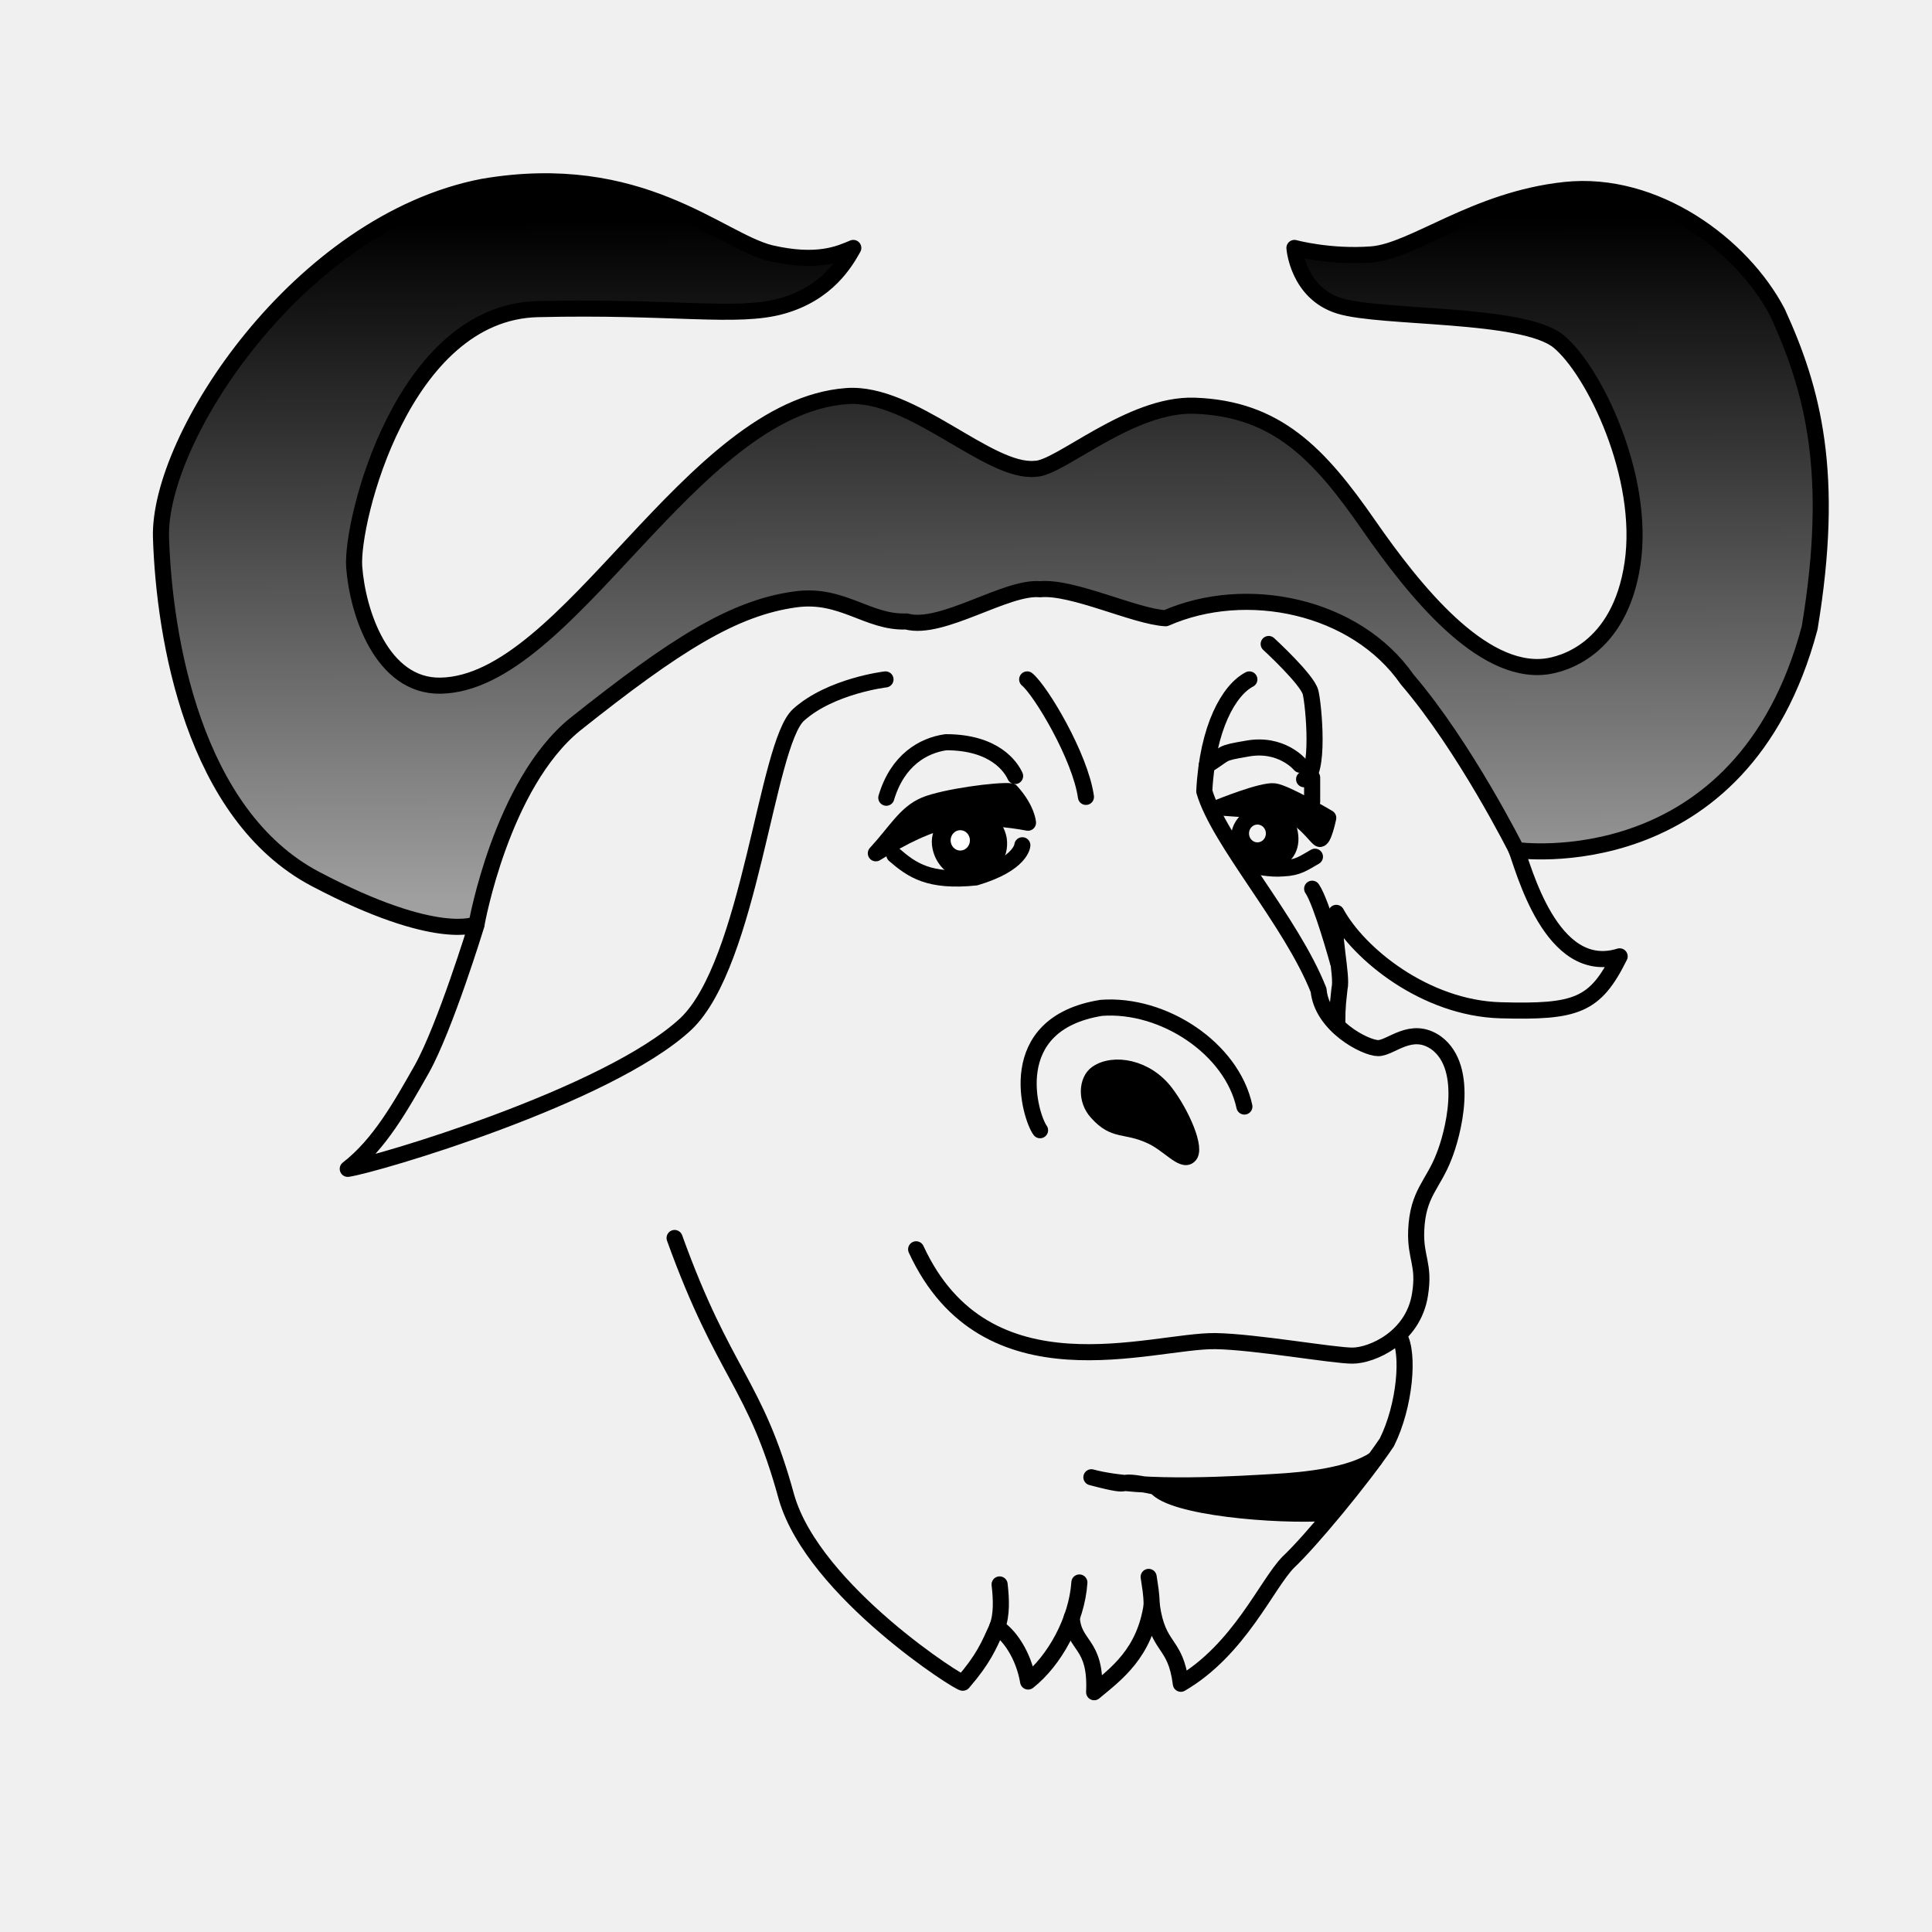
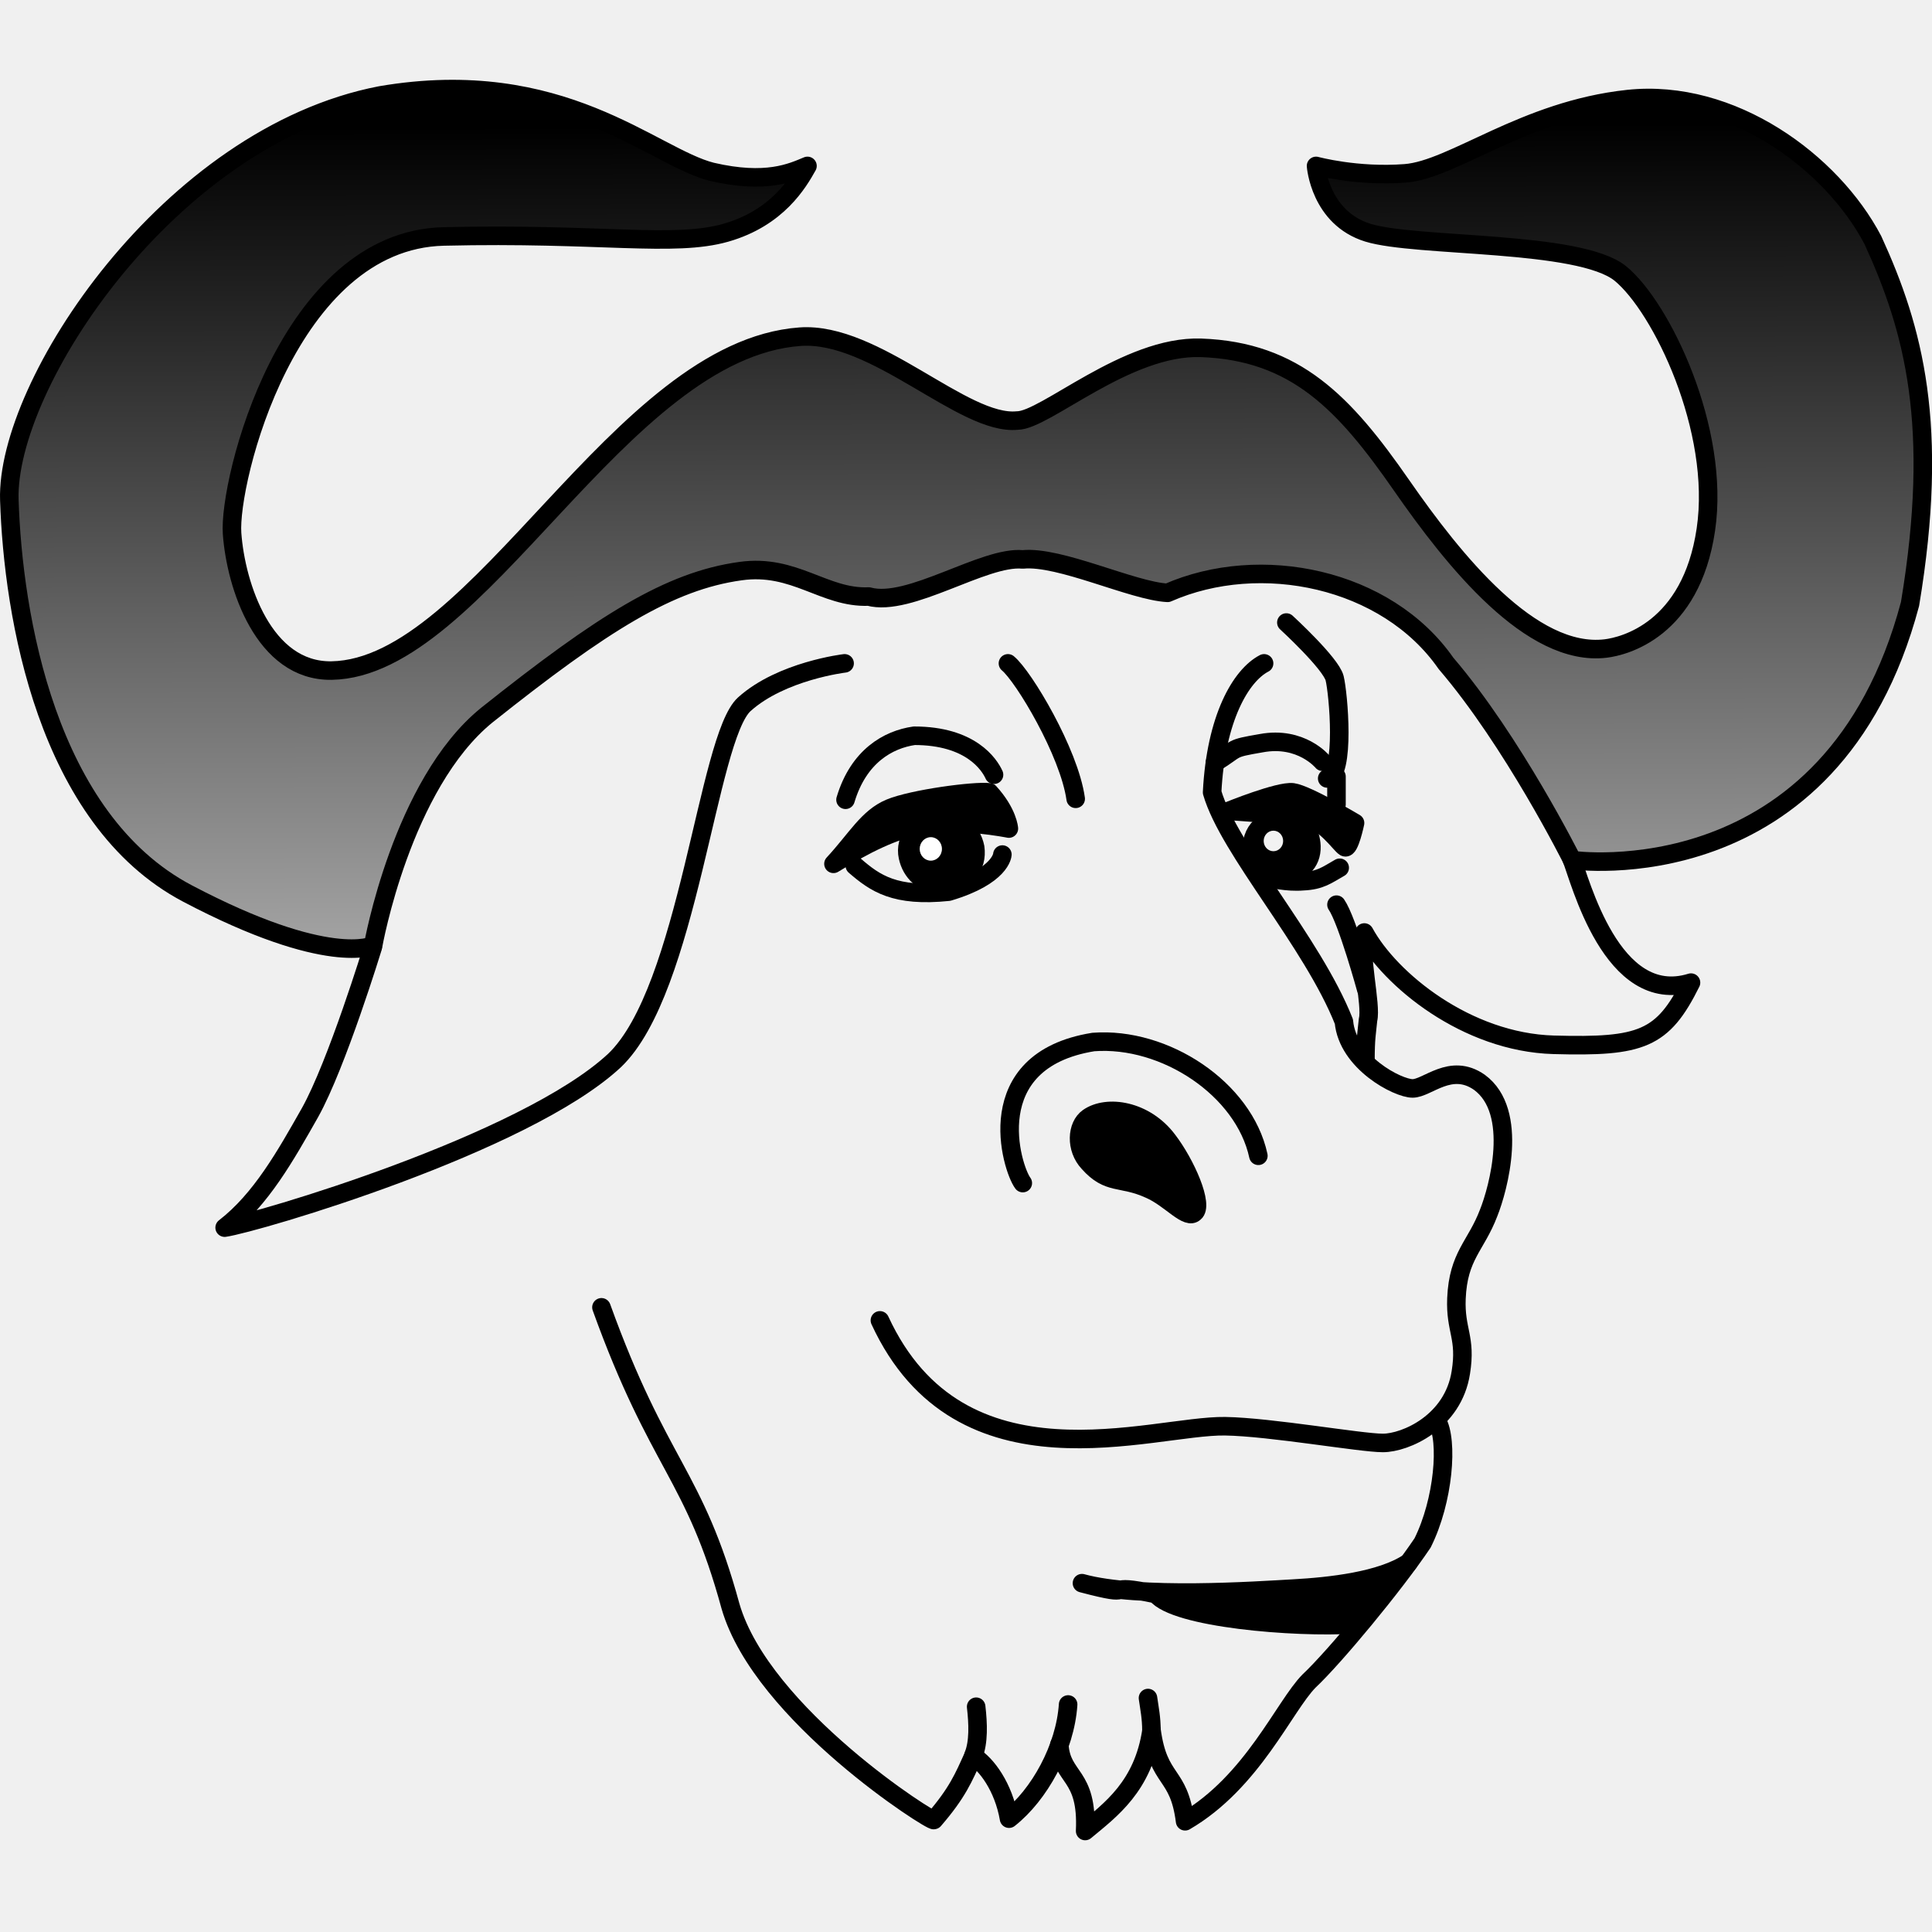
- <svg xmlns="http://www.w3.org/2000/svg" xmlns:xlink="http://www.w3.org/1999/xlink" width="8.341in" height="8.341in" viewBox="0 0 600 600" id="svg602">
+ <svg xmlns="http://www.w3.org/2000/svg" xmlns:xlink="http://www.w3.org/1999/xlink" width="694.561" height="694.482" viewBox="0 0 520.434 520.375" id="svg602" version="1.1">
  <defs id="defs605">
    <linearGradient id="linearGradient659">
      <stop style="stop-color:#a0a0a0;stop-opacity:1;" offset="0" id="stop660" />
      <stop style="stop-color:#000000;stop-opacity:1;" offset="1" id="stop661" />
    </linearGradient>
-     <linearGradient xlink:href="#linearGradient659" id="linearGradient662" x1="0.466" y1="0.967" x2="0.46" y2="0.052" />
+     <linearGradient xlink:href="#linearGradient659" id="linearGradient662" x1="195.466" y1="419.208" x2="193.384" y2="98.165" gradientTransform="matrix(1.483336,0,0,0.674156,-47.48481,-32.30619)" gradientUnits="userSpaceOnUse" />
  </defs>
-   <path style="stroke-width:4.995;stroke-dasharray:none;stroke-linejoin:round;stroke-linecap:round;fill:none;stroke:#000000;stroke-opacity:1;stroke-miterlimit:4;stroke-dashoffset:0;" d="M 335.212 491.453 C 334.436 503.218 327.425 515.815 319.294 522.213 C 317.815 513.656 313.202 507.504 309.669 505.385 C 307.058 511.149 305.418 515.208 299.06 522.566 C 299.06 523.566 252.763 494.313 244.266 464.996 C 234.5 429.2 224.989 427.432 209.5 384.468 " id="path629" />
-   <path style="stroke-width:4.995;stroke-dasharray:none;stroke-linejoin:round;stroke-linecap:round;fill:url(#linearGradient662);stroke:#000000;stroke-opacity:1;fill-opacity:1;fill-rule:nonzero;stroke-miterlimit:4;stroke-dashoffset:0;" d="M 178.619 224.943 C 209.926 200.019 227.901 188.785 246.917 186.156 C 261.527 184.082 269.506 193.498 281.5 193 C 292.5 196 312.506 181.999 322.996 182.998 C 332.987 181.999 352.501 191.499 362 192 C 386.984 181.012 420.998 188.002 437 211 C 455 232 471 264 471 264 C 471 264 541 274 562 195 C 570 147 563 121 552 97 C 541 76 514 56 486 59 C 458 62 439 78 426 79 C 413 80 402 77 402 77 C 402 77 403 91 416 95 C 429 99 473 97 484 106 C 495 115 511 148 507 175 C 503 202 484.956 206.405 480 207 C 459.956 209.405 439.143 183.372 425 163 C 409.637 140.871 396.448 126.908 371 126 C 350.977 125.304 328.998 145.597 321.53 145.587 C 307.038 147.066 283.277 121.531 263 123 C 214.277 126.531 176.499 212.256 136.823 212.94 C 118.499 213.256 111 190 110 176 C 109 162 125 97 167 96 C 209 95 229 99 243 95 C 257 91 262.527 81.415 265 77 C 260.761 78.766 253.936 81.998 239.234 78.587 C 223.239 74.589 198.876 49.649 150 58 C 93 69 49 136 50 167 C 51 198 60 253 98 273 C 136 293 148 287 148 287 C 148 287 155.668 243.58 178.619 224.943 z " id="path630" />
-   <path style="stroke-width:4.995;stroke-dasharray:none;stroke-linejoin:round;stroke-linecap:round;fill:none;stroke:#000000;stroke-opacity:1;stroke-miterlimit:4;stroke-dashoffset:0;" d="M 147.886 287.523 C 147.886 287.523 138.234 319.048 131 332 C 124.443 343.563 117.831 355.406 108 363 C 116.537 361.764 188.761 340.532 213 318 C 233 299 238 231 248 222 C 258 213 275 211 275 211 " id="path631" />
-   <path style="stroke-width:4.995;stroke-dasharray:none;stroke-linejoin:round;stroke-linecap:round;fill:none;stroke:#000000;stroke-opacity:1;stroke-miterlimit:4;stroke-dashoffset:0;" d="M 470.796 263.546 C 473.097 269.173 481.615 303.639 503 297 C 495.393 312.323 489.675 314.409 466 313.75 C 442.579 313.089 421.93 296.24 415 283.5 C 413.524 289.527 417 303 416 307 C 415.651 310.675 415.301 311.869 415.301 318.049 " id="path632" />
-   <path style="stroke-width:4.995;stroke-dasharray:none;stroke-linejoin:round;stroke-linecap:round;fill:none;stroke:#000000;stroke-opacity:1;stroke-miterlimit:4;stroke-dashoffset:0;" d="" id="path633" />
-   <path style="stroke-width:4.995;stroke-dasharray:none;stroke-linejoin:round;stroke-linecap:round;fill:none;stroke:#000000;stroke-opacity:1;stroke-miterlimit:4;stroke-dashoffset:0;" d="M 386.458 343.647 C 382.573 325.632 361.298 311.532 342 313 C 311 318 320 347 323 351 " id="path634" />
-   <path style="font-size:12;stroke:#000000;stroke-width:4.233;stroke-linecap:round;stroke-linejoin:round;stroke-miterlimit:4;stroke-dasharray:none;stroke-dashoffset:0;" d="M 340.428 333.044 C 345.73 329.345 356.183 330.994 362.341 339.218 C 367.142 345.474 372.314 356.95 369.524 359.225 C 367.087 361.496 362.698 355.47 357.004 353.015 C 349.428 349.551 345.998 352.033 340.428 345.756 C 336.736 341.824 337.054 335.398 340.428 333.044 z " id="path635" />
-   <path style="stroke-width:4.995;stroke-dasharray:none;stroke-linejoin:round;stroke-linecap:round;fill:none;stroke:#000000;stroke-opacity:1;stroke-miterlimit:4;stroke-dashoffset:0;" d="M 388 211 C 381.75 214.25 375 225.75 374 245.75 C 378.5 261.25 401 286 409.5 307.5 C 410.5 318.5 424 325.502 428 325.502 C 432 325.502 438.259 318.442 445.995 323.851 C 456.824 331.775 451.036 352.688 448.503 359 C 445.084 368.018 440.309 370.473 439.817 382.089 C 439.464 390.767 442.517 392.534 441 402 C 438.925 415.448 426 421 420 421 C 414 421 389.777 416.695 377.504 416.496 C 357.724 416.191 306.178 434.952 284.513 387.98 " id="path636" />
-   <path style="stroke-width:4.995;stroke-dasharray:none;stroke-linejoin:round;stroke-linecap:round;fill:none;stroke:#000000;stroke-opacity:1;stroke-miterlimit:4;stroke-dashoffset:0;" d="M 434.577 415.077 C 437.668 420.287 436.381 436.524 430.695 447.934 C 423.028 459.33 406.919 478.749 400.114 485.129 C 393.435 491.887 384.89 512.321 366.72 522.911 C 365.026 509.525 359.597 512.482 357.679 498.409 C 355.457 513.489 346.629 519.841 339.795 525.532 C 340.535 510.046 333.401 511.483 332.843 502.306 " id="path637" />
-   <path style="stroke-width:4.995;stroke-dasharray:none;stroke-linejoin:round;stroke-linecap:round;fill:none;stroke:#000000;stroke-opacity:1;stroke-dashoffset:0;stroke-miterlimit:4;" d="M 319 211 C 323.246 214.497 335.496 234.987 337.248 247.484 " id="path638" />
-   <path style="stroke-width:4.995;stroke-dasharray:none;stroke-linejoin:round;stroke-linecap:round;fill:none;stroke:#000000;stroke-opacity:1;stroke-miterlimit:4;stroke-dashoffset:0;" d="M 394 200 C 394 200 406 211 407 215 C 408 219 410 241 405 242 " id="path639" />
-   <path style="stroke-width:4.995;stroke-dasharray:none;stroke-linejoin:round;stroke-linecap:round;fill:none;stroke:#000000;stroke-opacity:1;stroke-miterlimit:4;stroke-dashoffset:0;" d="M 407.5 276 C 410.427 280.228 415.551 298.925 415.551 298.925 " id="path640" />
-   <path style="stroke-width:4.995;stroke-dasharray:none;stroke-linejoin:round;stroke-linecap:round;fill:none;stroke:#000000;stroke-opacity:1;stroke-miterlimit:4;stroke-dashoffset:0;" d="M 407.5 249 C 407.5 249 407.5 241.5 407.5 241.5 " id="path641" />
-   <path style="stroke-width:4.995;stroke-dasharray:none;stroke-linejoin:round;stroke-linecap:round;fill:#000000;stroke:#000000;stroke-opacity:1;fill-opacity:1;stroke-miterlimit:4;stroke-dashoffset:0;" d="M 378.5 250.75 C 378.5 250.75 392 245.25 395.75 245.75 C 399.5 246.25 412.5 254 412.5 254 C 412.5 254 411 261.25 409.75 260.5 C 408.5 259.75 404.25 253.25 399 252.5 C 393.75 251.75 378.5 250.75 378.5 250.75 z " id="path642" />
-   <path style="font-size:12;stroke:#000000;stroke-width:4.452;stroke-linecap:round;stroke-linejoin:round;stroke-miterlimit:4;stroke-dasharray:none;stroke-dashoffset:0;" d="M 394.396 252.13 C 389.508 251.95 384.183 254.941 384.487 261.031 C 384.734 265.826 387.727 267.423 392.454 267.8 C 397.896 268.217 401.181 264.841 401.016 260.246 C 400.889 256.47 398.636 252.28 394.396 252.13 z " id="path643" />
-   <path style="stroke-width:4.995;stroke-dasharray:none;stroke-linejoin:round;stroke-linecap:round;fill:#000000;stroke:#000000;stroke-opacity:1;fill-opacity:1;stroke-miterlimit:4;stroke-dashoffset:0;" d="M 319.25 255.5 C 319.25 255.5 318.996 251.245 314 245.75 C 310.003 245.25 293.25 247.499 287.25 249.999 C 281.25 252.499 278.244 258.249 272 265 C 280.5 259.75 288.173 255.896 295.747 254.501 C 305.495 252.751 319.25 255.5 319.25 255.5 z " id="path644" />
-   <path style="stroke-width:4.995;stroke-dasharray:none;stroke-linejoin:round;stroke-linecap:round;fill:none;stroke:#000000;stroke-opacity:1;stroke-miterlimit:4;stroke-dashoffset:0;" d="M 277.747 265.5 C 283.242 270.245 288.518 274.002 303.008 272.502 C 317.249 268.255 317.5 262.5 317.5 262.5 " id="path645" />
-   <path style="stroke-width:4.995;stroke-dasharray:none;stroke-linejoin:round;stroke-linecap:round;fill:#000000;stroke:#000000;stroke-opacity:1;fill-opacity:1;stroke-miterlimit:4;stroke-dashoffset:0;" d="M 300.524 252.679 C 294.633 253.597 290.999 258.366 292.06 263.121 C 292.918 267.162 296.206 270.728 301.393 270.524 C 307.547 270.043 310.92 265.762 310.17 260.579 C 309.301 256.018 304.879 252.026 300.524 252.679 z " id="path646" />
-   <path style="stroke-width:4.995;stroke-dasharray:none;stroke-linejoin:round;stroke-linecap:round;fill:none;stroke:#000000;stroke-opacity:1;stroke-miterlimit:4;stroke-dashoffset:0;" d="M 275.25,247.742 C 278.748,236.003 286.755,231.499 293.754,230.5 C 309.004,230.499 314,238.252 315.25,241" id="path647" />
-   <path style="stroke-width:4.995;stroke-dasharray:none;stroke-linejoin:round;stroke-linecap:round;fill:none;stroke:#000000;stroke-opacity:1;stroke-miterlimit:4;stroke-dashoffset:0;" d="M 374.751 237.753 C 381.245 233.757 378.502 234 387.248 232.5 C 397.993 230.5 403.745 237.499 403.745 237.499 " id="path648" />
-   <path style="fill:none;fill-rule:evenodd;stroke:black;stroke-opacity:1;stroke-width:4.995;stroke-linejoin:round;stroke-linecap:round;stroke-dasharray:none;stroke-dashoffset:0;fill-opacity:1;stroke-miterlimit:4;" d="M 386.889 268.559 C 390.094 268.934 394.048 270.058 398.503 269.683 C 403.207 269.475 404.913 268.018 408.368 266.062 " id="path652" />
-   <path style="fill:#000000;fill-rule:evenodd;stroke:black;stroke-opacity:1;stroke-width:4.995;stroke-linejoin:round;stroke-linecap:round;stroke-dasharray:none;stroke-dashoffset:0;fill-opacity:1;stroke-miterlimit:4;" d="M 426.917 453.241 C 419.535 458.156 405.903 459.682 395.889 460.231 C 386.215 460.762 354.306 463.015 338.941 458.777 C 355.012 463.015 343.297 458.431 358.932 461.73 C 363.969 468.209 396.258 470.882 412.063 469.886 C 415.964 465.842 422.827 458.186 426.917 453.241 z " id="path656" />
-   <path style="fill-rule:evenodd;stroke:none;fill:#ffffff;fill-opacity:1;stroke-opacity:1;stroke-width:3.125;stroke-linejoin:round;stroke-linecap:round;stroke-miterlimit:4;stroke-dasharray:none;stroke-dashoffset:0;" id="path657" d="M 299.72 261.441 A 2.248 2.373 0 1 0 295.224 261.441 A 2.248 2.373 0 1 0  299.72 261.441 z" transform="matrix(1.33334,0,0,1.33334,-98.4101,-87.60663)" />
-   <path style="fill-rule:evenodd;stroke:none;fill:#f2f2f2;fill-opacity:1;stroke-opacity:1;stroke-width:3.125;stroke-linejoin:round;stroke-linecap:round;stroke-miterlimit:4;stroke-dasharray:none;stroke-dashoffset:0;" id="path658" d="M 299.72 261.441 A 2.248 2.373 0 1 0 295.224 261.441 A 2.248 2.373 0 1 0  299.72 261.441 z" transform="matrix(1.166669,0,0,1.166672,43.45883,-46.17665)" />
-   <path style="fill:none;fill-rule:evenodd;stroke:black;stroke-opacity:1;stroke-width:4.995;stroke-linejoin:round;stroke-linecap:round;stroke-dasharray:none;stroke-dashoffset:0;fill-opacity:1;stroke-miterlimit:4;" d="M 309.731 505.126 C 311.144 501.594 310.967 496.648 310.438 492.057 " id="path736" />
-   <path style="fill:none;fill-rule:evenodd;stroke:black;stroke-opacity:1;stroke-width:4.995;stroke-linejoin:round;stroke-linecap:round;stroke-dasharray:none;stroke-dashoffset:0;fill-opacity:1;stroke-miterlimit:4;" d="M 357.654 498.531 C 357.654 494.998 357.138 492.652 356.724 489.716 " id="path737" />
+   <path style="fill:none;stroke:#000000;stroke-width:4.995;stroke-linecap:round;stroke-linejoin:round;stroke-miterlimit:4;stroke-dasharray:none;stroke-dashoffset:0;stroke-opacity:1" d="m 287.727,459.147 c -0.776,11.765 -7.787,24.362 -15.918,30.759 -1.479,-8.557 -6.092,-14.709 -9.624,-16.828 -2.611,5.764 -4.251,9.823 -10.609,17.181 0,1 -46.297,-28.253 -54.794,-57.57 -9.765,-35.796 -19.277,-37.565 -34.766,-80.528" id="path629" />
+   <path style="fill:url(#linearGradient662);fill-opacity:1;fill-rule:nonzero;stroke:#000000;stroke-width:4.995;stroke-linecap:round;stroke-linejoin:round;stroke-miterlimit:4;stroke-dasharray:none;stroke-dashoffset:0;stroke-opacity:1" d="m 131.134,192.637 c 31.308,-24.924 49.282,-36.157 68.298,-38.787 14.61,-2.075 22.588,7.342 34.582,6.844 11,3 31.007,-11.001 41.497,-10.002 9.991,-0.999 29.505,8.501 39.004,9.002 24.984,-10.988 58.998,-3.998 75,19 18,21 34,53 34,53 0,0 70,10 91,-69 8,-48 1,-74 -10,-98 -11,-21 -38,-41 -66,-38 -28,3 -47,19 -60,20 -13,1 -24,-2 -24,-2 0,0 1,14 14,18 13,4 57,2 68,11 11,9 27,42 23,69 -4,27 -22.044,31.405 -27,32 -20.044,2.405 -40.857,-23.628 -55,-44 -15.363,-22.129 -28.552,-36.092 -54,-37 -20.023,-0.696 -42.002,19.597 -49.47,19.587 -14.491,1.479 -38.253,-24.056 -58.53,-22.587 -48.723,3.531 -86.501,89.256 -126.177,89.94 -18.325,0.316 -25.823,-22.94 -26.823,-36.94 -1,-14 15,-79 57,-80 42,-1 62,3 76,-1 14,-4 19.527,-13.585 22,-18 -4.239,1.766 -11.064,4.998 -25.766,1.587 -15.995,-3.998 -40.358,-28.938 -89.234,-20.587 C 45.515,36.694 1.515,103.694 2.515,134.694 c 1,31 10,86 48,106 38,20 50,14 50,14 0,0 7.668,-43.42 30.619,-62.057 z" id="path630" />
+   <path style="fill:none;stroke:#000000;stroke-width:4.995;stroke-linecap:round;stroke-linejoin:round;stroke-miterlimit:4;stroke-dasharray:none;stroke-dashoffset:0;stroke-opacity:1" d="m 100.401,255.216 c 0,0 -9.652,31.526 -16.886,44.477 -6.557,11.563 -13.169,23.406 -23,31 8.537,-1.236 80.761,-22.468 105,-45 20,-19 25,-87 35,-96 10,-9 27,-11 27,-11" id="path631" />
+   <path style="fill:none;stroke:#000000;stroke-width:4.995;stroke-linecap:round;stroke-linejoin:round;stroke-miterlimit:4;stroke-dasharray:none;stroke-dashoffset:0;stroke-opacity:1" d="m 423.311,231.24 c 2.301,5.626 10.818,40.093 32.204,33.454 -7.607,15.323 -13.325,17.409 -37,16.75 -23.421,-0.661 -44.07,-17.51 -51,-30.25 -1.476,6.027 2,19.5 1,23.5 -0.349,3.675 -0.699,4.869 -0.699,11.049" id="path632" />
+   <path style="fill:none;stroke:#000000;stroke-width:4.995;stroke-linecap:round;stroke-linejoin:round;stroke-miterlimit:4;stroke-dasharray:none;stroke-dashoffset:0;stroke-opacity:1" d="" id="path633" />
+   <path style="fill:none;stroke:#000000;stroke-width:4.995;stroke-linecap:round;stroke-linejoin:round;stroke-miterlimit:4;stroke-dasharray:none;stroke-dashoffset:0;stroke-opacity:1" d="m 338.973,311.341 c -3.885,-18.015 -25.16,-32.114 -44.458,-30.647 -31,5 -22,34 -19,38" id="path634" />
+   <path style="font-size:12px;stroke:#000000;stroke-width:4.233;stroke-linecap:round;stroke-linejoin:round;stroke-miterlimit:4;stroke-dasharray:none;stroke-dashoffset:0" d="m 292.943,300.738 c 5.303,-3.7 15.755,-2.05 21.913,6.174 4.801,6.256 9.973,17.732 7.183,20.007 -2.437,2.271 -6.826,-3.756 -12.52,-6.21 -7.576,-3.464 -11.006,-0.982 -16.576,-7.259 -3.691,-3.932 -3.374,-10.358 0,-12.712 z" id="path635" />
+   <path style="fill:none;stroke:#000000;stroke-width:4.995;stroke-linecap:round;stroke-linejoin:round;stroke-miterlimit:4;stroke-dasharray:none;stroke-dashoffset:0;stroke-opacity:1" d="m 340.515,178.694 c -6.25,3.25 -13,14.75 -14,34.75 4.5,15.5 27,40.25 35.5,61.75 1,11 14.5,18.002 18.5,18.002 4,0 10.259,-7.06 17.995,-1.651 10.829,7.924 5.041,28.837 2.508,35.149 -3.419,9.018 -8.194,11.473 -8.687,23.089 -0.353,8.678 2.7,10.445 1.183,19.911 -2.075,13.448 -15,19 -21,19 -6,0 -30.223,-4.305 -42.496,-4.504 -19.78,-0.305 -71.326,18.456 -92.992,-28.515" id="path636" />
+   <path style="fill:none;stroke:#000000;stroke-width:4.995;stroke-linecap:round;stroke-linejoin:round;stroke-miterlimit:4;stroke-dasharray:none;stroke-dashoffset:0;stroke-opacity:1" d="m 387.093,382.771 c 3.091,5.21 1.804,21.447 -3.882,32.857 -7.668,11.396 -23.776,30.815 -30.581,37.195 -6.679,6.758 -15.225,27.192 -33.394,37.782 -1.695,-13.386 -7.124,-10.429 -9.042,-24.501 -2.222,15.08 -11.05,21.432 -17.883,27.123 0.74,-15.486 -6.394,-14.05 -6.952,-23.227" id="path637" />
+   <path style="fill:none;stroke:#000000;stroke-width:4.995;stroke-linecap:round;stroke-linejoin:round;stroke-miterlimit:4;stroke-dasharray:none;stroke-dashoffset:0;stroke-opacity:1" d="m 271.515,178.694 c 4.246,3.497 16.496,23.987 18.248,36.484" id="path638" />
+   <path style="fill:none;stroke:#000000;stroke-width:4.995;stroke-linecap:round;stroke-linejoin:round;stroke-miterlimit:4;stroke-dasharray:none;stroke-dashoffset:0;stroke-opacity:1" d="m 346.515,167.694 c 0,0 12,11 13,15 1,4 3,26 -2,27" id="path639" />
+   <path style="fill:none;stroke:#000000;stroke-width:4.995;stroke-linecap:round;stroke-linejoin:round;stroke-miterlimit:4;stroke-dasharray:none;stroke-dashoffset:0;stroke-opacity:1" d="m 360.015,243.694 c 2.927,4.228 8.051,22.925 8.051,22.925" id="path640" />
+   <path style="fill:none;stroke:#000000;stroke-width:4.995;stroke-linecap:round;stroke-linejoin:round;stroke-miterlimit:4;stroke-dasharray:none;stroke-dashoffset:0;stroke-opacity:1" d="m 360.015,216.694 c 0,0 0,-7.5 0,-7.5" id="path641" />
+   <path style="fill:#000000;fill-opacity:1;stroke:#000000;stroke-width:4.995;stroke-linecap:round;stroke-linejoin:round;stroke-miterlimit:4;stroke-dasharray:none;stroke-dashoffset:0;stroke-opacity:1" d="m 331.015,218.444 c 0,0 13.5,-5.5 17.25,-5 3.75,0.5 16.75,8.25 16.75,8.25 0,0 -1.5,7.25 -2.75,6.5 -1.25,-0.75 -5.5,-7.25 -10.75,-8 -5.25,-0.75 -20.5,-1.75 -20.5,-1.75 z" id="path642" />
+   <path style="font-size:12px;stroke:#000000;stroke-width:4.452;stroke-linecap:round;stroke-linejoin:round;stroke-miterlimit:4;stroke-dasharray:none;stroke-dashoffset:0" d="m 346.911,219.824 c -4.888,-0.181 -10.212,2.811 -9.909,8.901 0.247,4.795 3.24,6.392 7.968,6.769 5.441,0.417 8.726,-2.959 8.562,-7.554 -0.128,-3.776 -2.38,-7.966 -6.62,-8.116 z" id="path643" />
+   <path style="fill:#000000;fill-opacity:1;stroke:#000000;stroke-width:4.995;stroke-linecap:round;stroke-linejoin:round;stroke-miterlimit:4;stroke-dasharray:none;stroke-dashoffset:0;stroke-opacity:1" d="m 271.765,223.194 c 0,0 -0.254,-4.255 -5.25,-9.75 -3.997,-0.499 -20.75,1.749 -26.75,4.249 -6,2.5 -9.006,8.249 -15.249,15.001 8.5,-5.25 16.173,-9.104 23.747,-10.499 9.748,-1.75 23.503,0.999 23.503,0.999 z" id="path644" />
+   <path style="fill:none;stroke:#000000;stroke-width:4.995;stroke-linecap:round;stroke-linejoin:round;stroke-miterlimit:4;stroke-dasharray:none;stroke-dashoffset:0;stroke-opacity:1" d="m 230.262,233.194 c 5.495,4.745 10.771,8.502 25.261,7.003 14.24,-4.247 14.492,-10.002 14.492,-10.002" id="path645" />
+   <path style="fill:#000000;fill-opacity:1;stroke:#000000;stroke-width:4.995;stroke-linecap:round;stroke-linejoin:round;stroke-miterlimit:4;stroke-dasharray:none;stroke-dashoffset:0;stroke-opacity:1" d="m 253.039,220.372 c -5.891,0.919 -9.525,5.688 -8.464,10.443 0.859,4.041 4.147,7.607 9.333,7.402 6.154,-0.48 9.527,-4.761 8.777,-9.945 -0.869,-4.561 -5.292,-8.553 -9.647,-7.9 z" id="path646" />
+   <path style="fill:none;stroke:#000000;stroke-width:4.995;stroke-linecap:round;stroke-linejoin:round;stroke-miterlimit:4;stroke-dasharray:none;stroke-dashoffset:0;stroke-opacity:1" d="m 227.765,215.436 c 3.498,-11.739 11.505,-16.243 18.504,-17.242 15.251,-9e-4 20.247,7.752 21.496,10.5" id="path647" />
+   <path style="fill:none;stroke:#000000;stroke-width:4.995;stroke-linecap:round;stroke-linejoin:round;stroke-miterlimit:4;stroke-dasharray:none;stroke-dashoffset:0;stroke-opacity:1" d="m 327.266,205.447 c 6.494,-3.996 3.751,-3.753 12.497,-5.253 10.745,-2 16.497,4.999 16.497,4.999" id="path648" />
+   <path style="fill:none;fill-opacity:1;fill-rule:evenodd;stroke:#000000;stroke-width:4.995;stroke-linecap:round;stroke-linejoin:round;stroke-miterlimit:4;stroke-dasharray:none;stroke-dashoffset:0;stroke-opacity:1" d="m 339.404,236.253 c 3.205,0.375 7.16,1.499 11.614,1.124 4.704,-0.208 6.411,-1.665 9.866,-3.622" id="path652" />
+   <path style="fill:#000000;fill-opacity:1;fill-rule:evenodd;stroke:#000000;stroke-width:4.995;stroke-linecap:round;stroke-linejoin:round;stroke-miterlimit:4;stroke-dasharray:none;stroke-dashoffset:0;stroke-opacity:1" d="m 379.432,420.935 c -7.382,4.915 -21.014,6.441 -31.028,6.99 -9.674,0.531 -41.583,2.784 -56.948,-1.455 16.072,4.239 4.356,-0.346 19.991,2.954 5.038,6.479 37.327,9.152 53.131,8.155 3.901,-4.044 10.764,-11.7 14.854,-16.644 z" id="path656" />
+   <ellipse style="fill:#ffffff;fill-opacity:1;fill-rule:evenodd;stroke:none;stroke-width:4.167;stroke-linecap:round;stroke-linejoin:round;stroke-miterlimit:4;stroke-dasharray:none;stroke-dashoffset:0;stroke-opacity:1" id="path657" cx="250.737" cy="228.677" rx="2.997" ry="3.164" />
+   <ellipse style="fill:#f2f2f2;fill-opacity:1;fill-rule:evenodd;stroke:none;stroke-width:3.646;stroke-linecap:round;stroke-linejoin:round;stroke-miterlimit:4;stroke-dasharray:none;stroke-dashoffset:0;stroke-opacity:1" id="path658" cx="343.026" cy="226.533" rx="2.623" ry="2.768" />
+   <path style="fill:none;fill-opacity:1;fill-rule:evenodd;stroke:#000000;stroke-width:4.995;stroke-linecap:round;stroke-linejoin:round;stroke-miterlimit:4;stroke-dasharray:none;stroke-dashoffset:0;stroke-opacity:1" d="m 262.246,472.82 c 1.413,-3.532 1.236,-8.477 0.707,-13.069" id="path736" />
+   <path style="fill:none;fill-opacity:1;fill-rule:evenodd;stroke:#000000;stroke-width:4.995;stroke-linecap:round;stroke-linejoin:round;stroke-miterlimit:4;stroke-dasharray:none;stroke-dashoffset:0;stroke-opacity:1" d="m 310.169,466.224 c 0,-3.532 -0.515,-5.878 -0.929,-8.815" id="path737" />
</svg>
